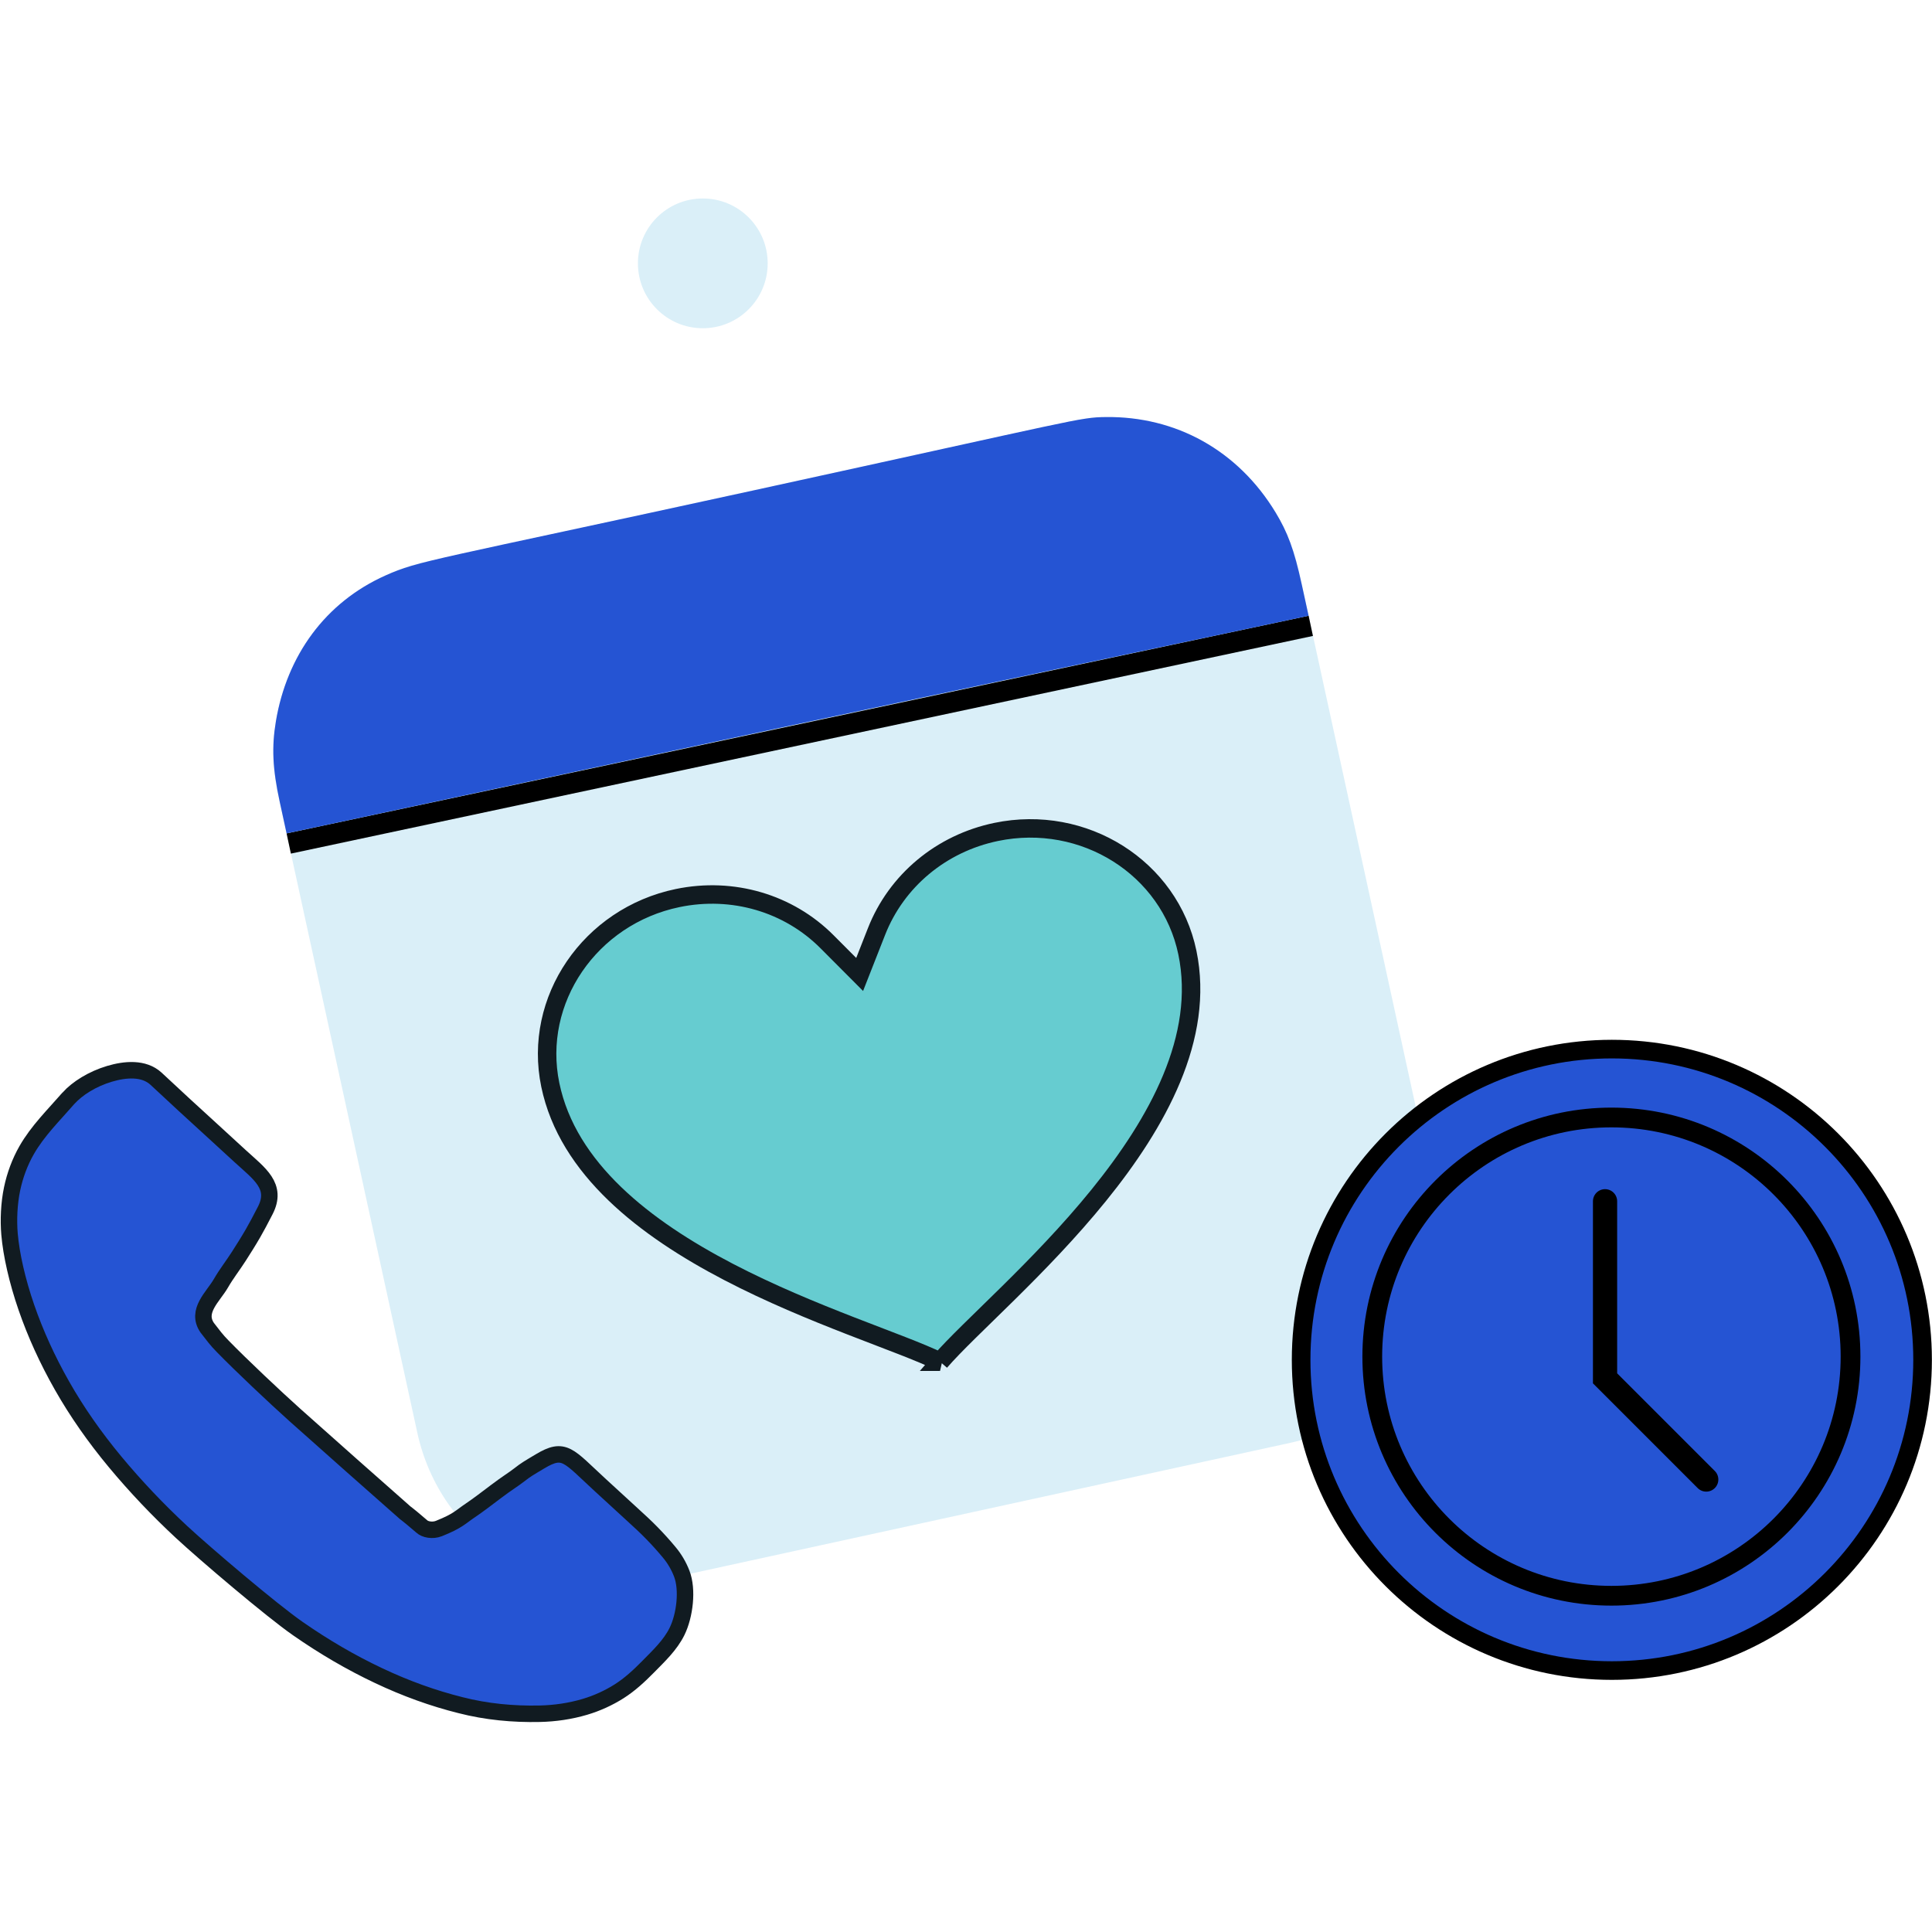
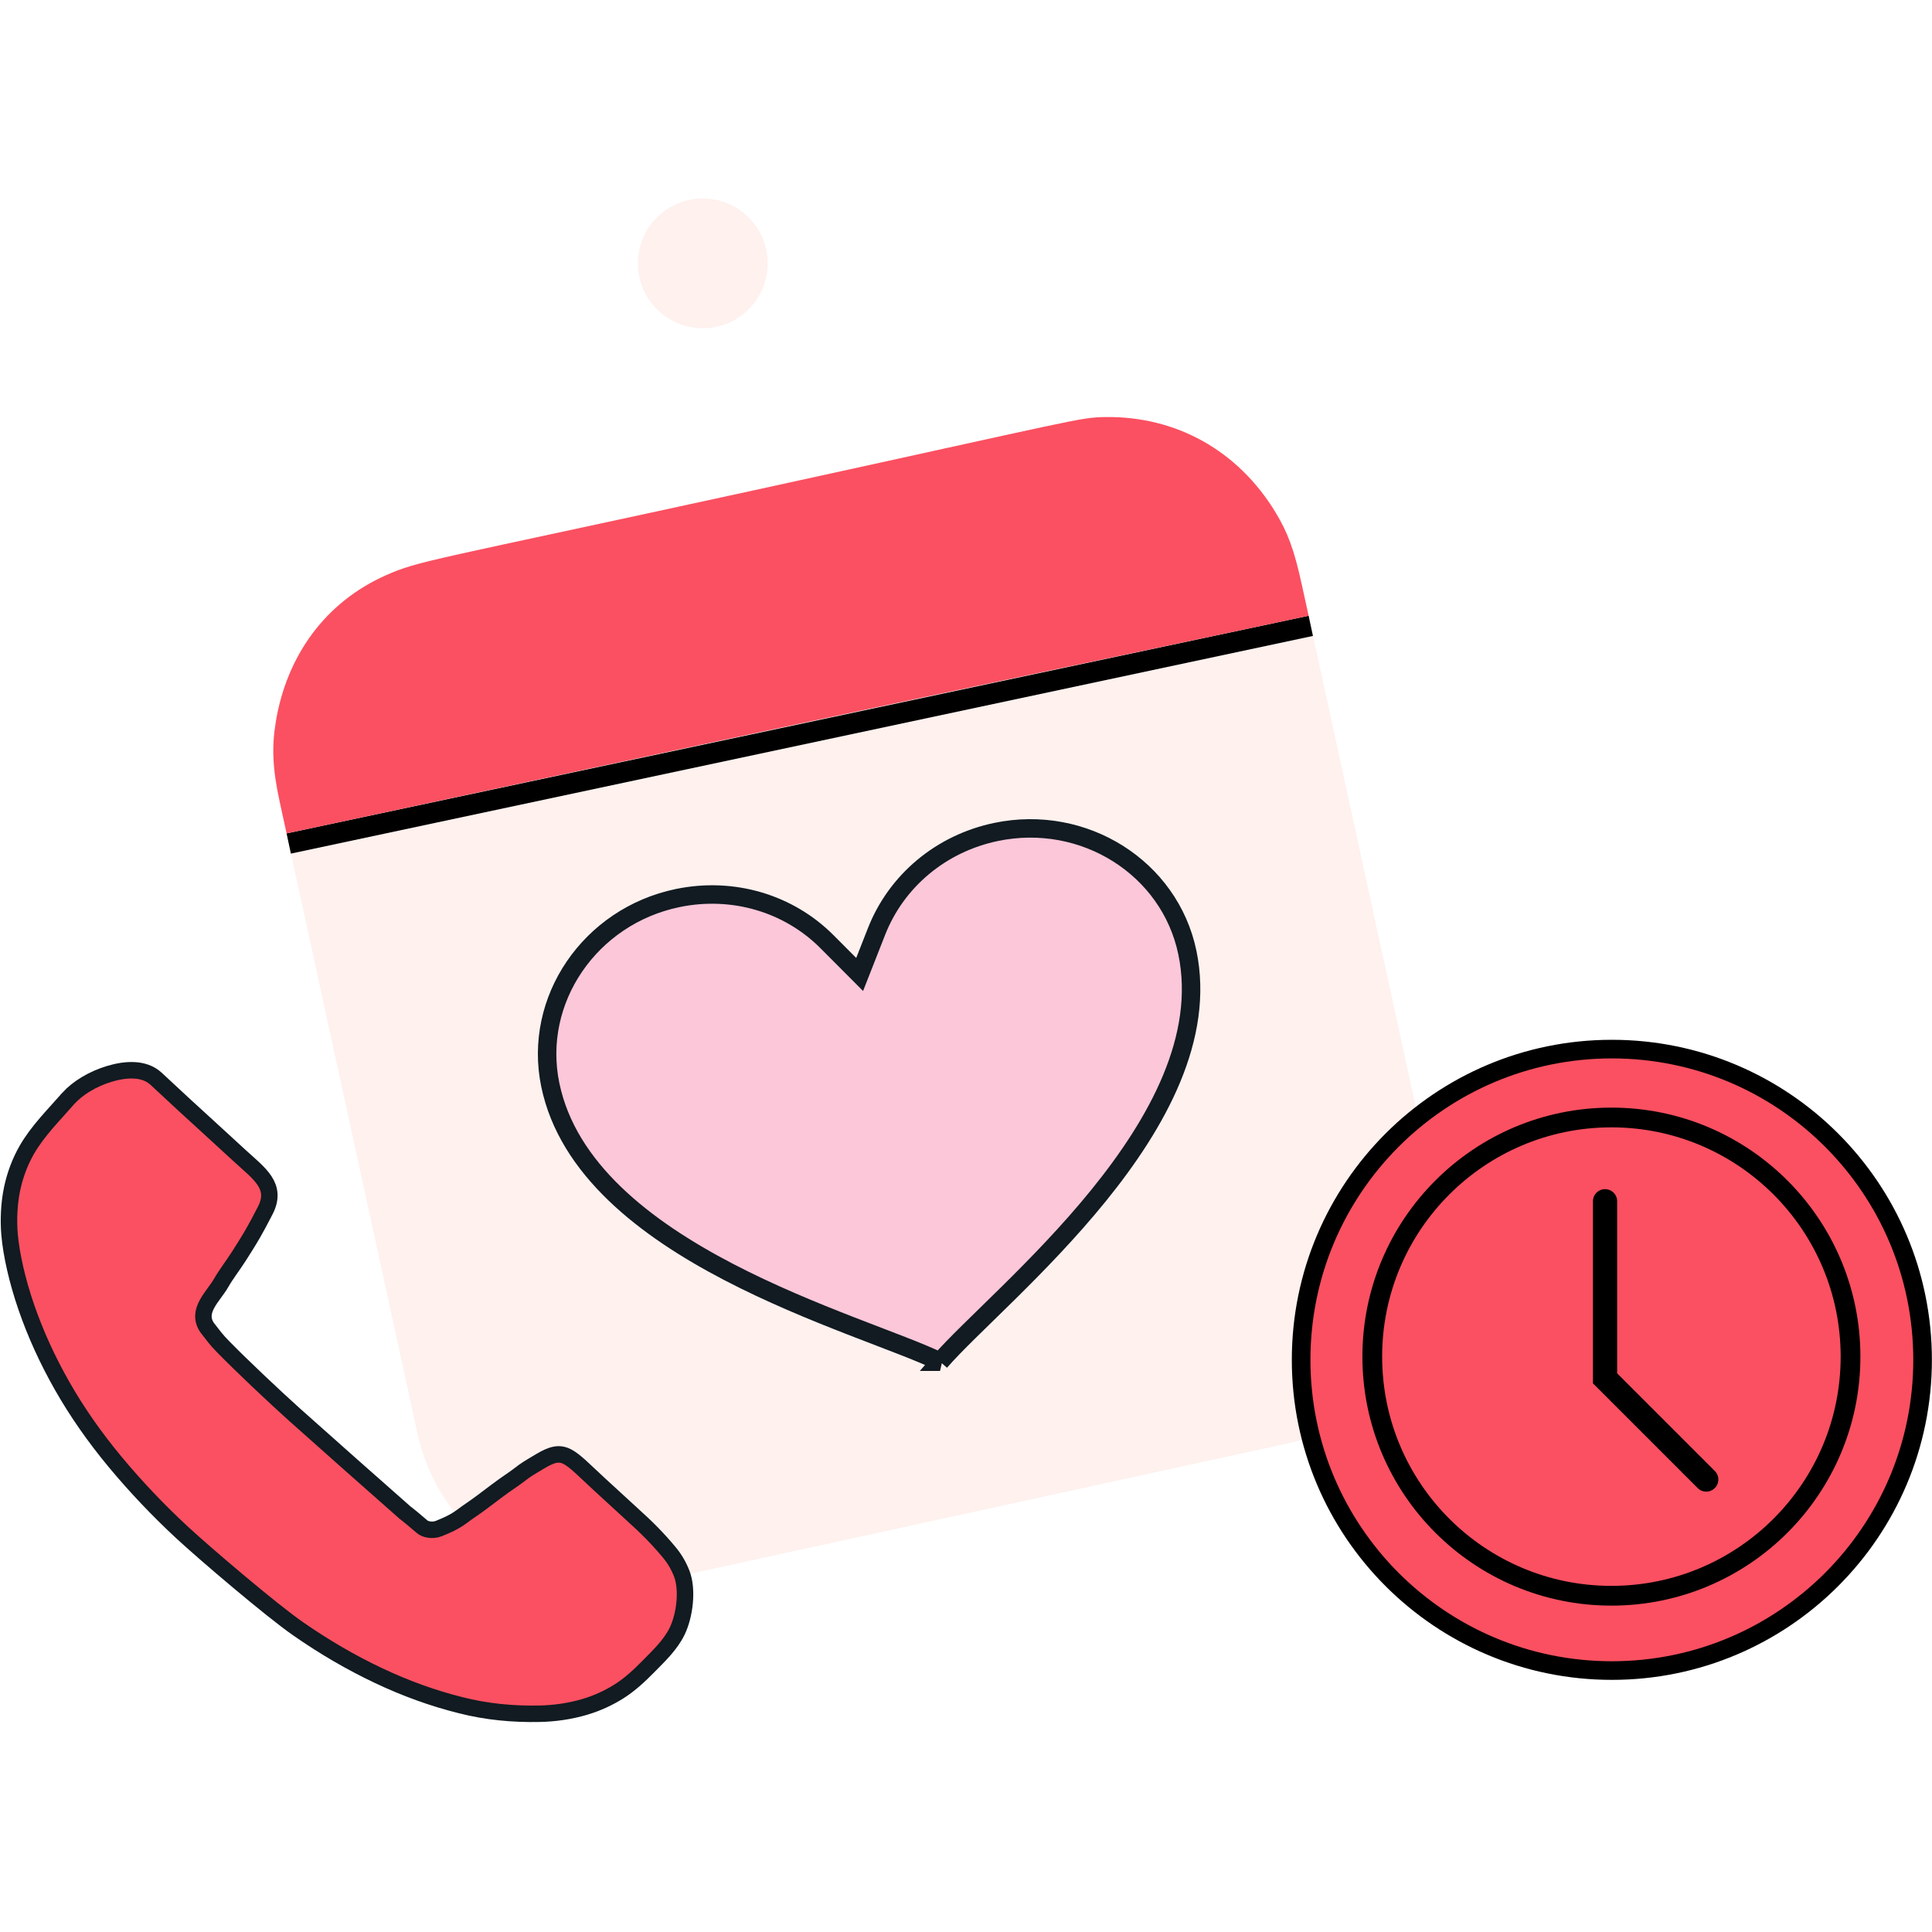
<svg xmlns="http://www.w3.org/2000/svg" width="800mm" height="800mm" viewBox="0 0 800 800" version="1.1" id="svg1" xml:space="preserve">
  <defs id="defs1" />
-   <circle style="fill:#daeff8;fill-opacity:1;stroke:none;stroke-width:12.064;stroke-linecap:butt;stroke-miterlimit:146.2;stroke-dasharray:none;paint-order:stroke fill markers" id="path4" cx="291.015" cy="109.05" r="26.866" />
+   <circle style="fill:#fef1ee;fill-opacity:1;stroke:none;stroke-width:12.064;stroke-linecap:butt;stroke-miterlimit:146.2;stroke-dasharray:none;paint-order:stroke fill markers" id="path4" cx="291.015" cy="109.05" r="26.866" />
  <g id="g10" transform="matrix(1.056866,-0.2305665,0.2305665,1.056866,-331.6035,151.2987)">
-     <path id="rect1" style="fill:#daeff8;fill-opacity:1;stroke-width:0.3;stroke-linecap:round;stroke-miterlimit:146.2;paint-order:stroke fill markers" d="m 442.793,173.579 h 251.404 c 41.161,0 74.298,33.45 74.298,75 v 250 c 0,41.55 -33.137,75 -74.298,75 H 442.793 c -41.161,0 -74.298,-33.45 -74.298,-75 v -250 c 0,-41.55 33.137,-75 74.298,-75 z" />
+     <path id="rect1" style="fill:#fef1ee;fill-opacity:1;stroke-width:0.3;stroke-linecap:round;stroke-miterlimit:146.2;paint-order:stroke fill markers" d="m 442.793,173.579 h 251.404 c 41.161,0 74.298,33.45 74.298,75 v 250 c 0,41.55 -33.137,75 -74.298,75 H 442.793 c -41.161,0 -74.298,-33.45 -74.298,-75 v -250 c 0,-41.55 33.137,-75 74.298,-75 z" />
    <path style="fill:#e8cae8;stroke:#000000;stroke-width:7.901;stroke-linecap:butt;stroke-miterlimit:146.2;stroke-dasharray:none;paint-order:stroke fill markers" d="m 368.484,267.714 400.001,1.985" id="path3" />
-     <path style="fill:#2554d3;fill-opacity:1;stroke:none;stroke-width:36.391;stroke-linecap:round;stroke-miterlimit:146.2;stroke-dasharray:none;stroke-opacity:1;paint-order:stroke fill markers" d="m 559.773,264.521 c -75.501,-0.33 -149.28,-0.58 -163.957,-0.647 l -27.314,-0.125 0.01,-12.256 c 0.011,-13.182 1.44,-21.3 5.137,-30.532 9.467,-23.643 28.109,-40.467 52.961,-45.613 13.823,-2.863 17.391,-1.773 144.87,-1.773 127.975,0 127.514,-0.724 137.44,1.324 26.162,5.399 46.645,23.126 55.687,49.629 2.824,8.276 3.881,15.142 3.881,29.171 l 0.006,12.049 -35.93,-0.206 c -19.533,-0.112 -97.289,-0.692 -172.79,-1.023 z" id="path8" />
-     <path d="m 569.79,514.658 c -26.622,-20.989 -123.842,-69.547 -123.178,-135.323 0.335,-33.171 28.57,-59.832 62.873,-59.486 21.51,0.217 41.102,10.945 52.359,28.608 l 9.474,14.815 9.771,-14.62 c 11.611,-17.432 31.416,-27.762 52.926,-27.545 34.303,0.346 61.994,27.573 61.659,60.744 -0.668,66.115 -98.733,112.475 -125.886,132.807 z" id="path1-2" style="fill:#66ccd0;fill-opacity:1;stroke:#111b21;stroke-width:7.066;stroke-dasharray:none;stroke-opacity:1" />
+     <path style="fill:#fb5061;fill-opacity:1;stroke:none;stroke-width:36.391;stroke-linecap:round;stroke-miterlimit:146.2;stroke-dasharray:none;stroke-opacity:1;paint-order:stroke fill markers" d="m 559.773,264.521 c -75.501,-0.33 -149.28,-0.58 -163.957,-0.647 l -27.314,-0.125 0.01,-12.256 c 0.011,-13.182 1.44,-21.3 5.137,-30.532 9.467,-23.643 28.109,-40.467 52.961,-45.613 13.823,-2.863 17.391,-1.773 144.87,-1.773 127.975,0 127.514,-0.724 137.44,1.324 26.162,5.399 46.645,23.126 55.687,49.629 2.824,8.276 3.881,15.142 3.881,29.171 l 0.006,12.049 -35.93,-0.206 c -19.533,-0.112 -97.289,-0.692 -172.79,-1.023 z" id="path8" />
+     <path d="m 569.79,514.658 c -26.622,-20.989 -123.842,-69.547 -123.178,-135.323 0.335,-33.171 28.57,-59.832 62.873,-59.486 21.51,0.217 41.102,10.945 52.359,28.608 l 9.474,14.815 9.771,-14.62 c 11.611,-17.432 31.416,-27.762 52.926,-27.545 34.303,0.346 61.994,27.573 61.659,60.744 -0.668,66.115 -98.733,112.475 -125.886,132.807 z" id="path1-2" style="fill:#fbc7d9;fill-opacity:1;stroke:#111b21;stroke-width:7.066;stroke-dasharray:none;stroke-opacity:1" />
  </g>
-   <path id="path1" style="fill:#2554d3;fill-opacity:1;stroke:#111b21;stroke-width:6.822;stroke-dasharray:none;stroke-opacity:1" d="m 28.437,454.655 c -6.162,7.067 -12.833,13.59 -17.424,21.63 -2.815,4.931 -4.819,10.389 -5.993,15.945 -1.298,6.139 -1.565,13.057 -1.076,18.793 0.725,8.491 3.193,19.383 6.968,30.32 3.774,10.919 8.704,21.769 14.805,32.495 6.102,10.744 13.427,21.231 21.937,31.479 8.509,10.23 17.687,19.909 27.513,29.036 9.825,9.109 37.204,32.395 48.142,39.999 10.919,7.605 22.053,14.098 33.38,19.443 11.309,5.365 22.639,9.439 33.951,12.262 10.721,2.764 21.839,3.804 32.85,3.565 6.308,-0.137 12.664,-1.058 18.712,-2.856 4.972,-1.478 9.785,-3.661 14.168,-6.435 4.418,-2.797 8.306,-6.407 11.973,-10.135 4.431,-4.505 9.221,-8.997 12.006,-14.668 3.223,-6.562 4.515,-17.286 1.948,-23.918 -1.23,-3.205 -2.98,-6.186 -5.179,-8.822 -2.299,-2.764 -4.706,-5.434 -7.218,-8.006 -2.588,-2.661 -4.946,-4.798 -8.069,-7.665 -2.754,-2.528 -8.153,-7.477 -13.203,-12.112 -13.436,-12.333 -14.871,-15.967 -25.043,-9.873 -4.87,2.917 -5.787,3.413 -8.489,5.523 -2.625,2.05 -5.078,3.448 -9.83,7.047 -3.525,2.67 -7.39,5.627 -10.416,7.658 -4.259,2.858 -5.12,4.377 -13.102,7.563 -2.666,1.064 -5.769,0.407 -7.078,-0.835 -7.836,-6.743 -5.508,-4.376 -8.263,-6.904 -4.962,-4.317 -35.931,-31.769 -44.405,-39.364 -8.113,-7.28 -22.163,-20.513 -29.764,-28.326 -2.728,-2.752 -4.045,-4.654 -6.432,-7.707 -4.771,-6.94 2.479,-12.853 5.659,-18.384 2.235,-3.888 5.021,-7.433 7.437,-11.212 2.025,-3.168 4.038,-6.346 5.914,-9.604 1.745,-3.031 2.643,-4.801 4.962,-9.246 5.324,-10.205 -2.406,-15.331 -10.425,-22.692 -3.602,-3.306 -7.189,-6.6 -10.786,-9.897 -4.077,-3.737 -8.174,-7.472 -12.239,-11.204 -3.972,-3.646 -9.429,-8.777 -11.725,-10.885 -5.084,-4.667 -12.876,-3.914 -19.228,-2.025 -7.233,2.151 -13.298,6.05 -16.938,10.015 z" />
+   <path id="path1" style="fill:#fb5061;fill-opacity:1;stroke:#111b21;stroke-width:6.822;stroke-dasharray:none;stroke-opacity:1" d="m 28.437,454.655 c -6.162,7.067 -12.833,13.59 -17.424,21.63 -2.815,4.931 -4.819,10.389 -5.993,15.945 -1.298,6.139 -1.565,13.057 -1.076,18.793 0.725,8.491 3.193,19.383 6.968,30.32 3.774,10.919 8.704,21.769 14.805,32.495 6.102,10.744 13.427,21.231 21.937,31.479 8.509,10.23 17.687,19.909 27.513,29.036 9.825,9.109 37.204,32.395 48.142,39.999 10.919,7.605 22.053,14.098 33.38,19.443 11.309,5.365 22.639,9.439 33.951,12.262 10.721,2.764 21.839,3.804 32.85,3.565 6.308,-0.137 12.664,-1.058 18.712,-2.856 4.972,-1.478 9.785,-3.661 14.168,-6.435 4.418,-2.797 8.306,-6.407 11.973,-10.135 4.431,-4.505 9.221,-8.997 12.006,-14.668 3.223,-6.562 4.515,-17.286 1.948,-23.918 -1.23,-3.205 -2.98,-6.186 -5.179,-8.822 -2.299,-2.764 -4.706,-5.434 -7.218,-8.006 -2.588,-2.661 -4.946,-4.798 -8.069,-7.665 -2.754,-2.528 -8.153,-7.477 -13.203,-12.112 -13.436,-12.333 -14.871,-15.967 -25.043,-9.873 -4.87,2.917 -5.787,3.413 -8.489,5.523 -2.625,2.05 -5.078,3.448 -9.83,7.047 -3.525,2.67 -7.39,5.627 -10.416,7.658 -4.259,2.858 -5.12,4.377 -13.102,7.563 -2.666,1.064 -5.769,0.407 -7.078,-0.835 -7.836,-6.743 -5.508,-4.376 -8.263,-6.904 -4.962,-4.317 -35.931,-31.769 -44.405,-39.364 -8.113,-7.28 -22.163,-20.513 -29.764,-28.326 -2.728,-2.752 -4.045,-4.654 -6.432,-7.707 -4.771,-6.94 2.479,-12.853 5.659,-18.384 2.235,-3.888 5.021,-7.433 7.437,-11.212 2.025,-3.168 4.038,-6.346 5.914,-9.604 1.745,-3.031 2.643,-4.801 4.962,-9.246 5.324,-10.205 -2.406,-15.331 -10.425,-22.692 -3.602,-3.306 -7.189,-6.6 -10.786,-9.897 -4.077,-3.737 -8.174,-7.472 -12.239,-11.204 -3.972,-3.646 -9.429,-8.777 -11.725,-10.885 -5.084,-4.667 -12.876,-3.914 -19.228,-2.025 -7.233,2.151 -13.298,6.05 -16.938,10.015 z" />
  <g id="g5" transform="matrix(1.137129,0,0,1.137129,431.5267,398.4711)">
-     <circle style="fill:#2554d3;fill-opacity:1;stroke:none;stroke-width:10.306;stroke-linecap:round;stroke-miterlimit:146.2;stroke-dasharray:none;stroke-opacity:1;paint-order:stroke fill markers" id="path7" cx="207.302" cy="145.129" r="111.951" />
+     <circle style="fill:#fb5061;fill-opacity:1;stroke:none;stroke-width:10.306;stroke-linecap:round;stroke-miterlimit:146.2;stroke-dasharray:none;stroke-opacity:1;paint-order:stroke fill markers" id="path7" cx="207.302" cy="145.129" r="111.951" />
    <circle cx="207.46" cy="144.756" r="113.15" id="circle1" style="color:#000000;fill:none;stroke:#000000;stroke-width:6.779;stroke-linecap:square;stroke-linejoin:miter;stroke-dasharray:none" />
    <circle cx="207.295" cy="143.585" r="87.078" id="circle1-5" style="color:#000000;fill:none;stroke:#000000;stroke-width:7.192;stroke-linecap:square;stroke-linejoin:miter;stroke-dasharray:none" />
    <polyline points="12 5 12 12 16 16" id="polyline1" style="color:#000000;fill:none;stroke:#000000;stroke-width:0.957;stroke-linecap:round;stroke-linejoin:miter;stroke-dasharray:none;stroke-opacity:1" transform="matrix(9.211596,0,0,9.211596,94.44213,40.9557)" />
  </g>
</svg>
